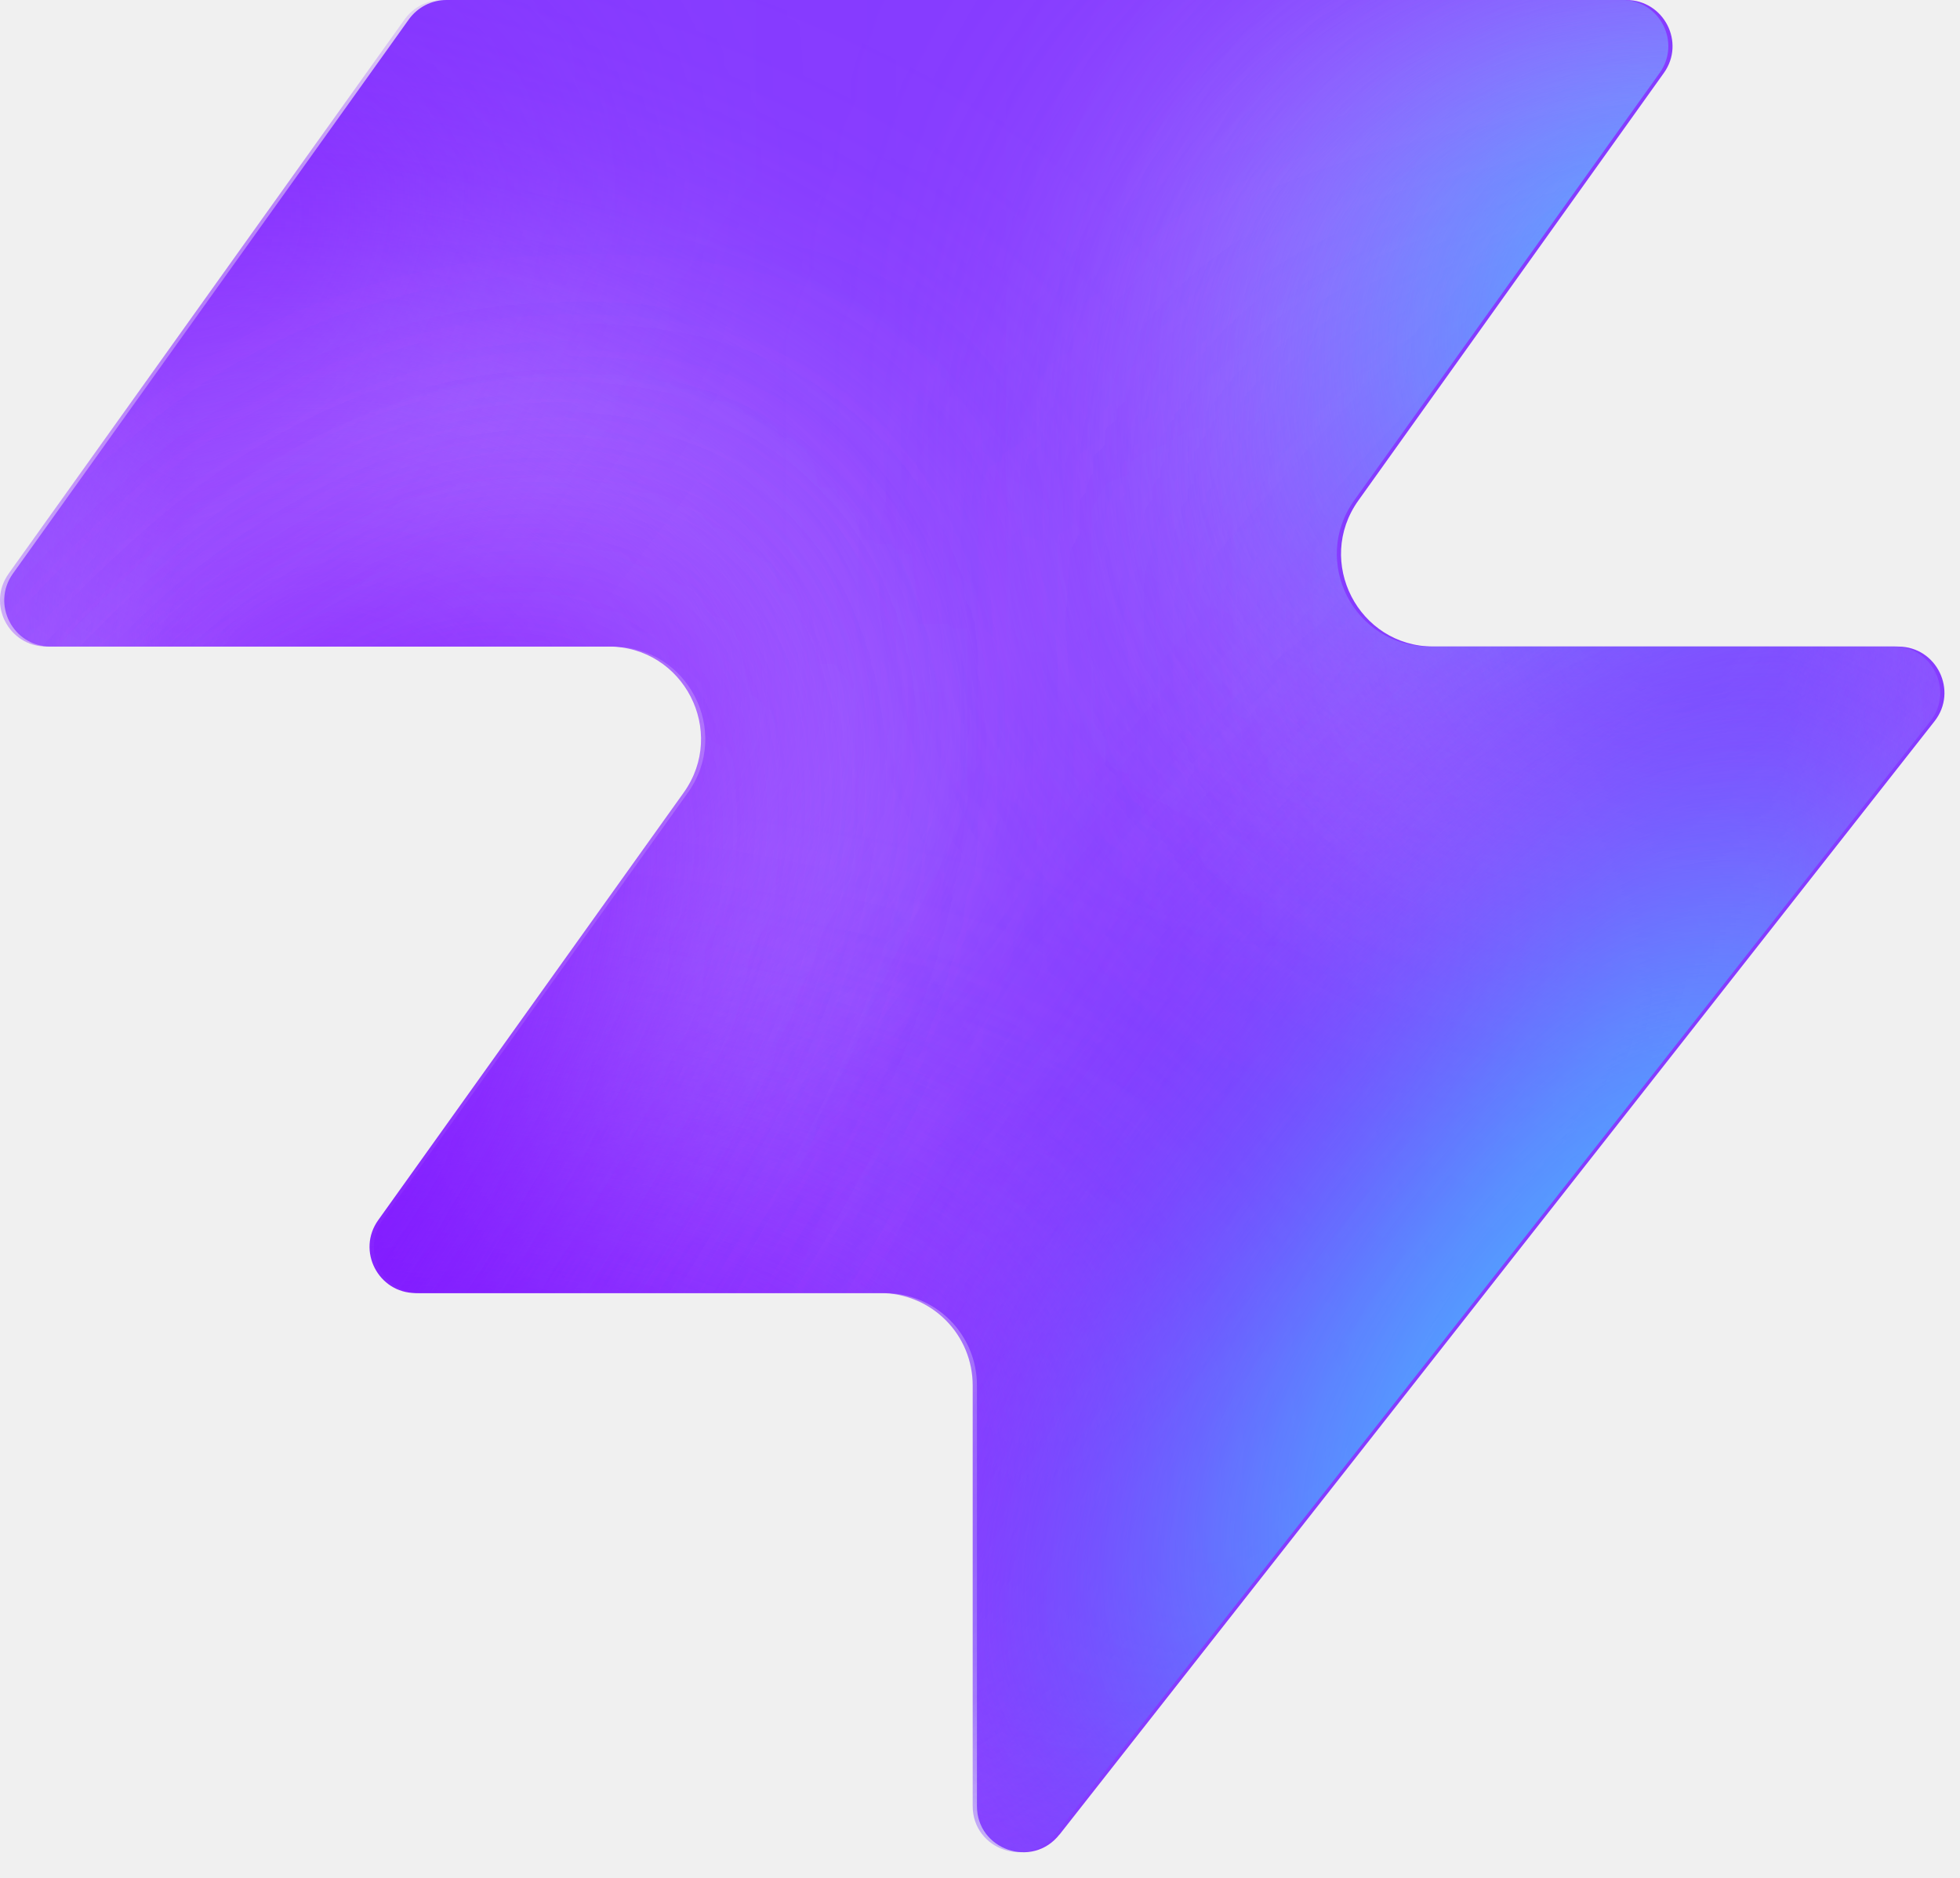
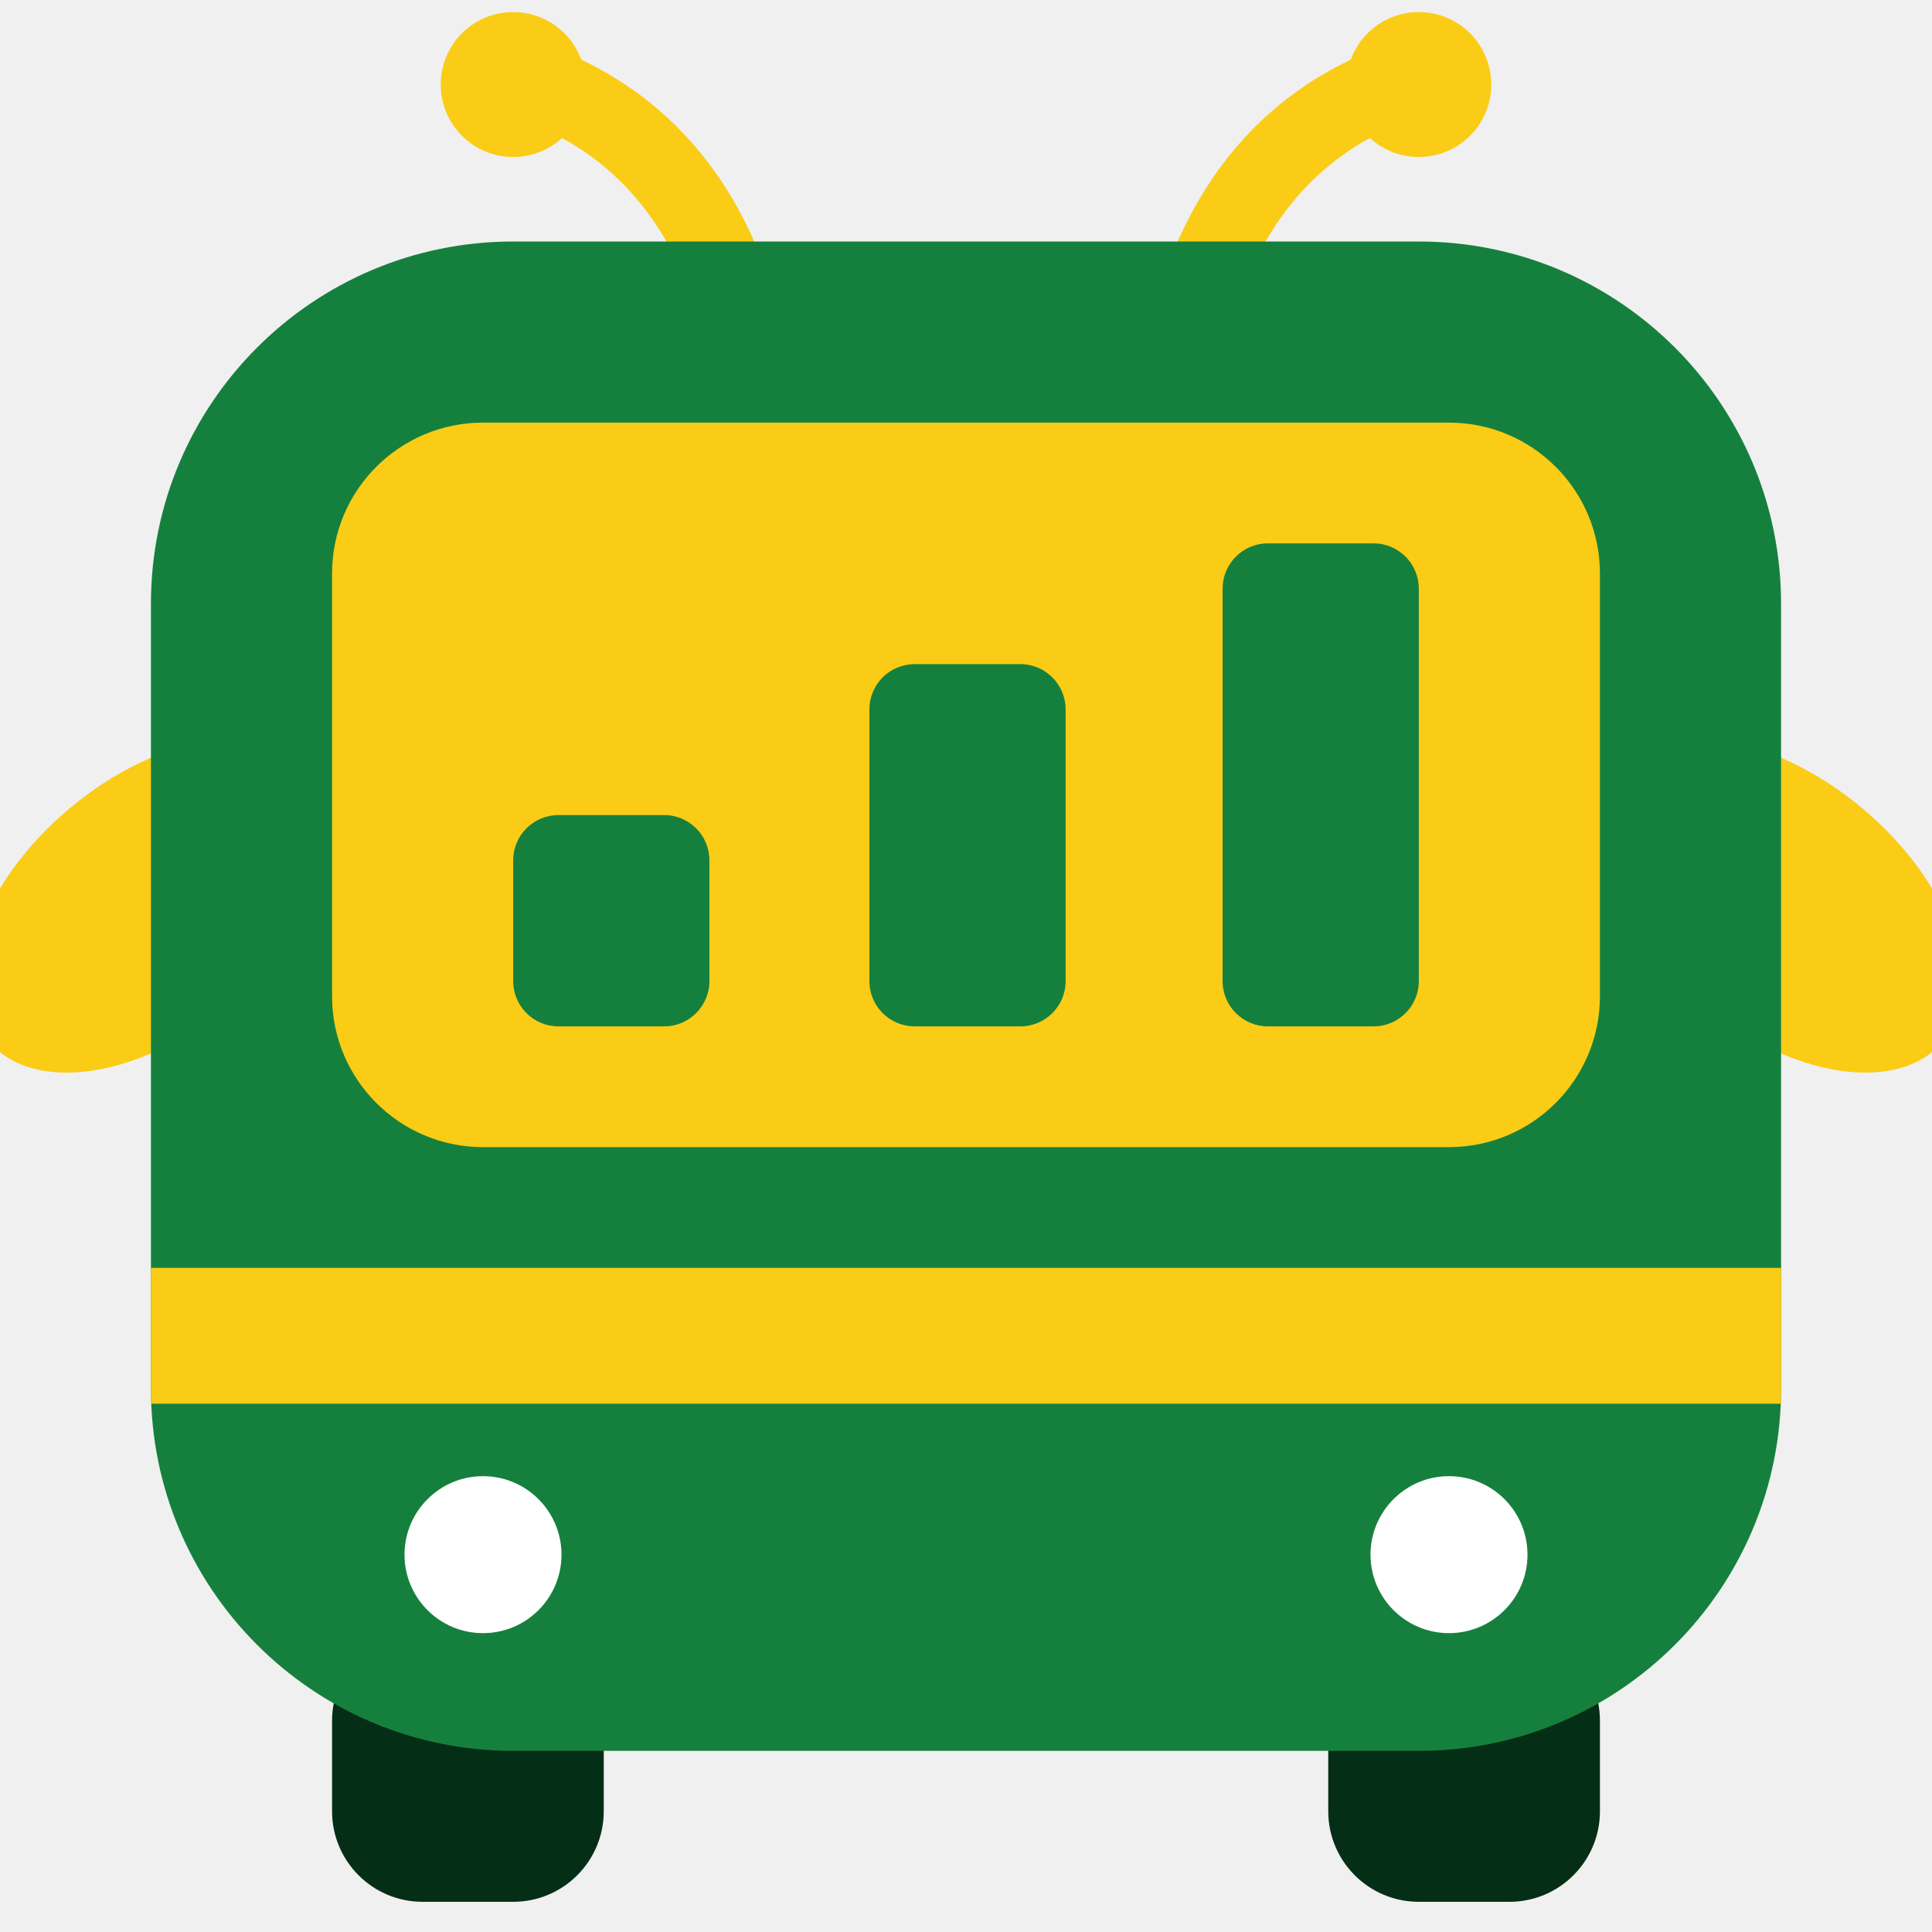
- <svg xmlns="http://www.w3.org/2000/svg" width="48" height="46" fill="none" viewBox="0 0 48 46">
-   <path fill="#863bff" d="M25.946 44.938c-.664.845-2.021.375-2.021-.698V33.937a2.26 2.26 0 0 0-2.262-2.262H10.287c-.92 0-1.456-1.04-.92-1.788l7.48-10.471c1.07-1.497 0-3.578-1.842-3.578H1.237c-.92 0-1.456-1.04-.92-1.788L10.013.474c.214-.297.556-.474.92-.474h28.894c.92 0 1.456 1.04.92 1.788l-7.48 10.471c-1.07 1.498 0 3.579 1.842 3.579h11.377c.943 0 1.473 1.088.89 1.83L25.947 44.94z" style="fill:#863bff;fill:color(display-p3 .525 .23 1);fill-opacity:1" />
-   <mask id="a" width="48" height="46" x="0" y="0" maskUnits="userSpaceOnUse" style="mask-type:alpha">
-     <path fill="#000" d="M25.842 44.938c-.664.844-2.021.375-2.021-.698V33.937a2.26 2.26 0 0 0-2.262-2.262H10.183c-.92 0-1.456-1.04-.92-1.788l7.48-10.471c1.07-1.498 0-3.579-1.842-3.579H1.133c-.92 0-1.456-1.04-.92-1.787L9.91.473c.214-.297.556-.474.92-.474h28.894c.92 0 1.456 1.04.92 1.788l-7.48 10.471c-1.07 1.498 0 3.578 1.842 3.578h11.377c.943 0 1.473 1.088.89 1.832L25.843 44.94z" style="fill:#000;fill-opacity:1" />
-   </mask>
-   <g mask="url(#a)">
-     <g filter="url(#b)">
-       <ellipse cx="5.508" cy="14.704" fill="#ede6ff" rx="5.508" ry="14.704" style="fill:#ede6ff;fill:color(display-p3 .927 .903 1);fill-opacity:1" transform="matrix(.00324 1 1 -.00324 -4.47 31.516)" />
-     </g>
-     <g filter="url(#c)">
-       <ellipse cx="10.399" cy="29.851" fill="#ede6ff" rx="10.399" ry="29.851" style="fill:#ede6ff;fill:color(display-p3 .927 .903 1);fill-opacity:1" transform="matrix(.00324 1 1 -.00324 -39.328 7.883)" />
-     </g>
-     <g filter="url(#d)">
-       <ellipse cx="5.508" cy="30.487" fill="#7e14ff" rx="5.508" ry="30.487" style="fill:#7e14ff;fill:color(display-p3 .492 .077 1);fill-opacity:1" transform="rotate(89.814 -25.913 -14.639)scale(1 -1)" />
-     </g>
-     <g filter="url(#e)">
-       <ellipse cx="5.508" cy="30.599" fill="#7e14ff" rx="5.508" ry="30.599" style="fill:#7e14ff;fill:color(display-p3 .492 .077 1);fill-opacity:1" transform="rotate(89.814 -32.644 -3.334)scale(1 -1)" />
-     </g>
-     <g filter="url(#f)">
-       <ellipse cx="5.508" cy="30.599" fill="#7e14ff" rx="5.508" ry="30.599" style="fill:#7e14ff;fill:color(display-p3 .492 .077 1);fill-opacity:1" transform="matrix(.00324 1 1 -.00324 -34.34 30.47)" />
-     </g>
-     <g filter="url(#g)">
-       <ellipse cx="14.072" cy="22.078" fill="#ede6ff" rx="14.072" ry="22.078" style="fill:#ede6ff;fill:color(display-p3 .927 .903 1);fill-opacity:1" transform="rotate(93.35 24.506 48.493)scale(-1 1)" />
-     </g>
-     <g filter="url(#h)">
-       <ellipse cx="3.47" cy="21.501" fill="#7e14ff" rx="3.47" ry="21.501" style="fill:#7e14ff;fill:color(display-p3 .492 .077 1);fill-opacity:1" transform="rotate(89.009 28.708 47.59)scale(-1 1)" />
-     </g>
-     <g filter="url(#i)">
-       <ellipse cx="3.47" cy="21.501" fill="#7e14ff" rx="3.47" ry="21.501" style="fill:#7e14ff;fill:color(display-p3 .492 .077 1);fill-opacity:1" transform="rotate(89.009 28.708 47.59)scale(-1 1)" />
-     </g>
-     <g filter="url(#j)">
-       <ellipse cx=".387" cy="8.972" fill="#7e14ff" rx="4.407" ry="29.108" style="fill:#7e14ff;fill:color(display-p3 .492 .077 1);fill-opacity:1" transform="rotate(39.51 .387 8.972)" />
-     </g>
-     <g filter="url(#k)">
-       <ellipse cx="47.523" cy="-6.092" fill="#7e14ff" rx="4.407" ry="29.108" style="fill:#7e14ff;fill:color(display-p3 .492 .077 1);fill-opacity:1" transform="rotate(37.892 47.523 -6.092)" />
-     </g>
-     <g filter="url(#l)">
-       <ellipse cx="41.412" cy="6.333" fill="#47bfff" rx="5.971" ry="9.665" style="fill:#47bfff;fill:color(display-p3 .28 .748 1);fill-opacity:1" transform="rotate(37.892 41.412 6.333)" />
-     </g>
-     <g filter="url(#m)">
-       <ellipse cx="-1.879" cy="38.332" fill="#7e14ff" rx="4.407" ry="29.108" style="fill:#7e14ff;fill:color(display-p3 .492 .077 1);fill-opacity:1" transform="rotate(37.892 -1.88 38.332)" />
-     </g>
-     <g filter="url(#n)">
-       <ellipse cx="-1.879" cy="38.332" fill="#7e14ff" rx="4.407" ry="29.108" style="fill:#7e14ff;fill:color(display-p3 .492 .077 1);fill-opacity:1" transform="rotate(37.892 -1.88 38.332)" />
-     </g>
-     <g filter="url(#o)">
-       <ellipse cx="35.651" cy="29.907" fill="#7e14ff" rx="4.407" ry="29.108" style="fill:#7e14ff;fill:color(display-p3 .492 .077 1);fill-opacity:1" transform="rotate(37.892 35.651 29.907)" />
-     </g>
-     <g filter="url(#p)">
-       <ellipse cx="38.418" cy="32.4" fill="#47bfff" rx="5.971" ry="15.297" style="fill:#47bfff;fill:color(display-p3 .28 .748 1);fill-opacity:1" transform="rotate(37.892 38.418 32.4)" />
-     </g>
-   </g>
-   <defs>
-     <filter id="b" width="60.045" height="41.654" x="-19.77" y="16.149" color-interpolation-filters="sRGB" filterUnits="userSpaceOnUse">
-       <feFlood flood-opacity="0" result="BackgroundImageFix" />
-       <feBlend in="SourceGraphic" in2="BackgroundImageFix" result="shape" />
-       <feGaussianBlur result="effect1_foregroundBlur_2002_17158" stdDeviation="7.659" />
-     </filter>
-     <filter id="c" width="90.34" height="51.437" x="-54.613" y="-7.533" color-interpolation-filters="sRGB" filterUnits="userSpaceOnUse">
-       <feFlood flood-opacity="0" result="BackgroundImageFix" />
-       <feBlend in="SourceGraphic" in2="BackgroundImageFix" result="shape" />
-       <feGaussianBlur result="effect1_foregroundBlur_2002_17158" stdDeviation="7.659" />
-     </filter>
-     <filter id="d" width="79.355" height="29.4" x="-49.64" y="2.03" color-interpolation-filters="sRGB" filterUnits="userSpaceOnUse">
-       <feFlood flood-opacity="0" result="BackgroundImageFix" />
-       <feBlend in="SourceGraphic" in2="BackgroundImageFix" result="shape" />
-       <feGaussianBlur result="effect1_foregroundBlur_2002_17158" stdDeviation="4.596" />
-     </filter>
-     <filter id="e" width="79.579" height="29.4" x="-45.045" y="20.029" color-interpolation-filters="sRGB" filterUnits="userSpaceOnUse">
-       <feFlood flood-opacity="0" result="BackgroundImageFix" />
-       <feBlend in="SourceGraphic" in2="BackgroundImageFix" result="shape" />
-       <feGaussianBlur result="effect1_foregroundBlur_2002_17158" stdDeviation="4.596" />
-     </filter>
-     <filter id="f" width="79.579" height="29.4" x="-43.513" y="21.178" color-interpolation-filters="sRGB" filterUnits="userSpaceOnUse">
-       <feFlood flood-opacity="0" result="BackgroundImageFix" />
-       <feBlend in="SourceGraphic" in2="BackgroundImageFix" result="shape" />
-       <feGaussianBlur result="effect1_foregroundBlur_2002_17158" stdDeviation="4.596" />
-     </filter>
-     <filter id="g" width="74.749" height="58.852" x="15.756" y="-17.901" color-interpolation-filters="sRGB" filterUnits="userSpaceOnUse">
-       <feFlood flood-opacity="0" result="BackgroundImageFix" />
-       <feBlend in="SourceGraphic" in2="BackgroundImageFix" result="shape" />
-       <feGaussianBlur result="effect1_foregroundBlur_2002_17158" stdDeviation="7.659" />
-     </filter>
-     <filter id="h" width="61.377" height="25.362" x="23.548" y="2.284" color-interpolation-filters="sRGB" filterUnits="userSpaceOnUse">
-       <feFlood flood-opacity="0" result="BackgroundImageFix" />
-       <feBlend in="SourceGraphic" in2="BackgroundImageFix" result="shape" />
-       <feGaussianBlur result="effect1_foregroundBlur_2002_17158" stdDeviation="4.596" />
-     </filter>
-     <filter id="i" width="61.377" height="25.362" x="23.548" y="2.284" color-interpolation-filters="sRGB" filterUnits="userSpaceOnUse">
-       <feFlood flood-opacity="0" result="BackgroundImageFix" />
-       <feBlend in="SourceGraphic" in2="BackgroundImageFix" result="shape" />
-       <feGaussianBlur result="effect1_foregroundBlur_2002_17158" stdDeviation="4.596" />
-     </filter>
-     <filter id="j" width="56.045" height="63.649" x="-27.636" y="-22.853" color-interpolation-filters="sRGB" filterUnits="userSpaceOnUse">
-       <feFlood flood-opacity="0" result="BackgroundImageFix" />
-       <feBlend in="SourceGraphic" in2="BackgroundImageFix" result="shape" />
-       <feGaussianBlur result="effect1_foregroundBlur_2002_17158" stdDeviation="4.596" />
-     </filter>
-     <filter id="k" width="54.814" height="64.646" x="20.116" y="-38.415" color-interpolation-filters="sRGB" filterUnits="userSpaceOnUse">
-       <feFlood flood-opacity="0" result="BackgroundImageFix" />
-       <feBlend in="SourceGraphic" in2="BackgroundImageFix" result="shape" />
-       <feGaussianBlur result="effect1_foregroundBlur_2002_17158" stdDeviation="4.596" />
-     </filter>
-     <filter id="l" width="33.541" height="35.313" x="24.641" y="-11.323" color-interpolation-filters="sRGB" filterUnits="userSpaceOnUse">
-       <feFlood flood-opacity="0" result="BackgroundImageFix" />
-       <feBlend in="SourceGraphic" in2="BackgroundImageFix" result="shape" />
-       <feGaussianBlur result="effect1_foregroundBlur_2002_17158" stdDeviation="4.596" />
-     </filter>
-     <filter id="m" width="54.814" height="64.646" x="-29.286" y="6.009" color-interpolation-filters="sRGB" filterUnits="userSpaceOnUse">
-       <feFlood flood-opacity="0" result="BackgroundImageFix" />
-       <feBlend in="SourceGraphic" in2="BackgroundImageFix" result="shape" />
-       <feGaussianBlur result="effect1_foregroundBlur_2002_17158" stdDeviation="4.596" />
-     </filter>
-     <filter id="n" width="54.814" height="64.646" x="-29.286" y="6.009" color-interpolation-filters="sRGB" filterUnits="userSpaceOnUse">
-       <feFlood flood-opacity="0" result="BackgroundImageFix" />
-       <feBlend in="SourceGraphic" in2="BackgroundImageFix" result="shape" />
-       <feGaussianBlur result="effect1_foregroundBlur_2002_17158" stdDeviation="4.596" />
-     </filter>
-     <filter id="o" width="54.814" height="64.646" x="8.244" y="-2.416" color-interpolation-filters="sRGB" filterUnits="userSpaceOnUse">
-       <feFlood flood-opacity="0" result="BackgroundImageFix" />
-       <feBlend in="SourceGraphic" in2="BackgroundImageFix" result="shape" />
-       <feGaussianBlur result="effect1_foregroundBlur_2002_17158" stdDeviation="4.596" />
-     </filter>
-     <filter id="p" width="39.409" height="43.623" x="18.713" y="10.588" color-interpolation-filters="sRGB" filterUnits="userSpaceOnUse">
-       <feFlood flood-opacity="0" result="BackgroundImageFix" />
-       <feBlend in="SourceGraphic" in2="BackgroundImageFix" result="shape" />
-       <feGaussianBlur result="effect1_foregroundBlur_2002_17158" stdDeviation="4.596" />
-     </filter>
-   </defs>
+ <svg xmlns="http://www.w3.org/2000/svg" viewBox="0 0 64 64">
+   <ellipse cx="5" cy="30" rx="7" ry="4.2" transform="rotate(-40 5 30)" fill="#facc15" />
+   <ellipse cx="59" cy="30" rx="7" ry="4.2" transform="rotate(40 59 30)" fill="#facc15" />
+   <path d="M24 9 Q22 4 17 2.5 M40 9 Q42 4 47 2.5" fill="none" stroke="#facc15" stroke-width="2.6" stroke-linecap="round" />
+   <circle cx="17" cy="2.8" r="2.4" fill="#facc15" />
+   <circle cx="47" cy="2.8" r="2.4" fill="#facc15" />
+   <rect x="11" y="54" width="9" height="9" rx="3" fill="#052e16" />
+   <rect x="44" y="54" width="9" height="9" rx="3" fill="#052e16" />
+   <rect x="5" y="8" width="54" height="50" rx="12" fill="#15803d" />
+   <rect x="11" y="14" width="42" height="24" rx="5" fill="#facc15" />
+   <rect x="17" y="27" width="6.5" height="7" rx="1.5" fill="#15803d" />
+   <rect x="28.8" y="22" width="6.5" height="12" rx="1.5" fill="#15803d" />
+   <rect x="40.5" y="18" width="6.5" height="16" rx="1.5" fill="#15803d" />
+   <rect x="5" y="42" width="54" height="4.5" fill="#facc15" />
+   <circle cx="16" cy="51.5" r="2.6" fill="#fff" />
+   <circle cx="48" cy="51.5" r="2.6" fill="#fff" />
</svg>
